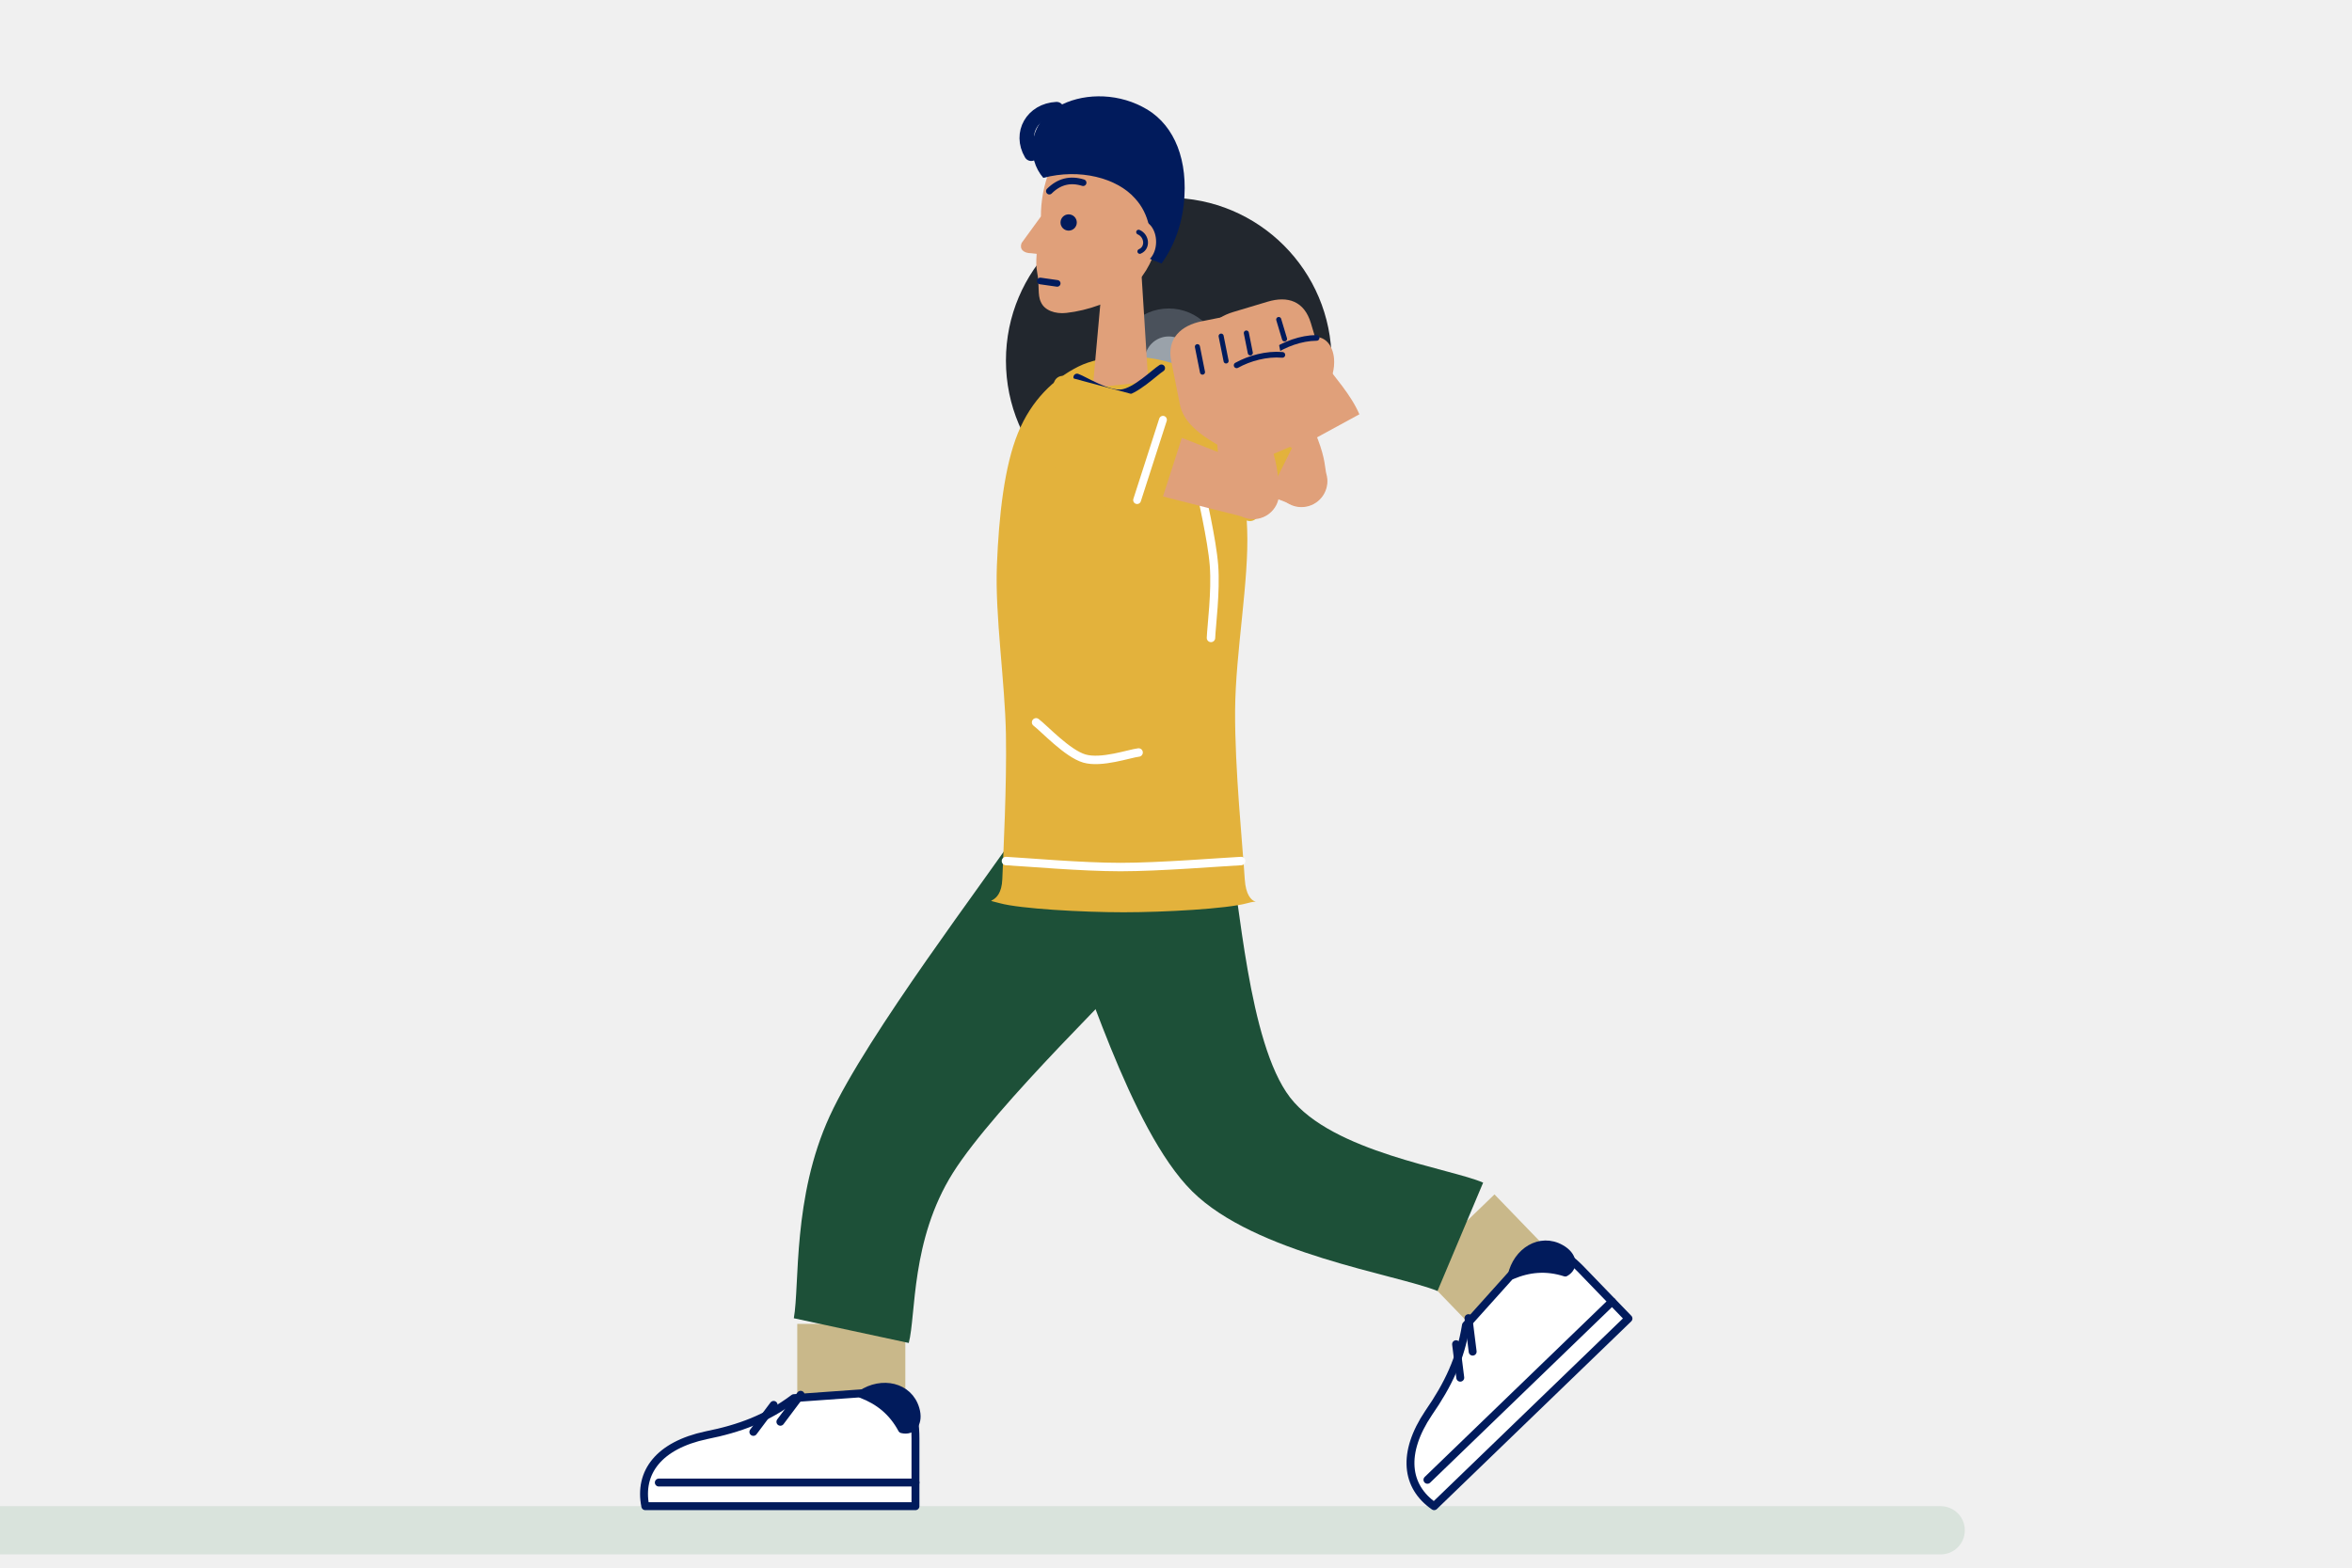
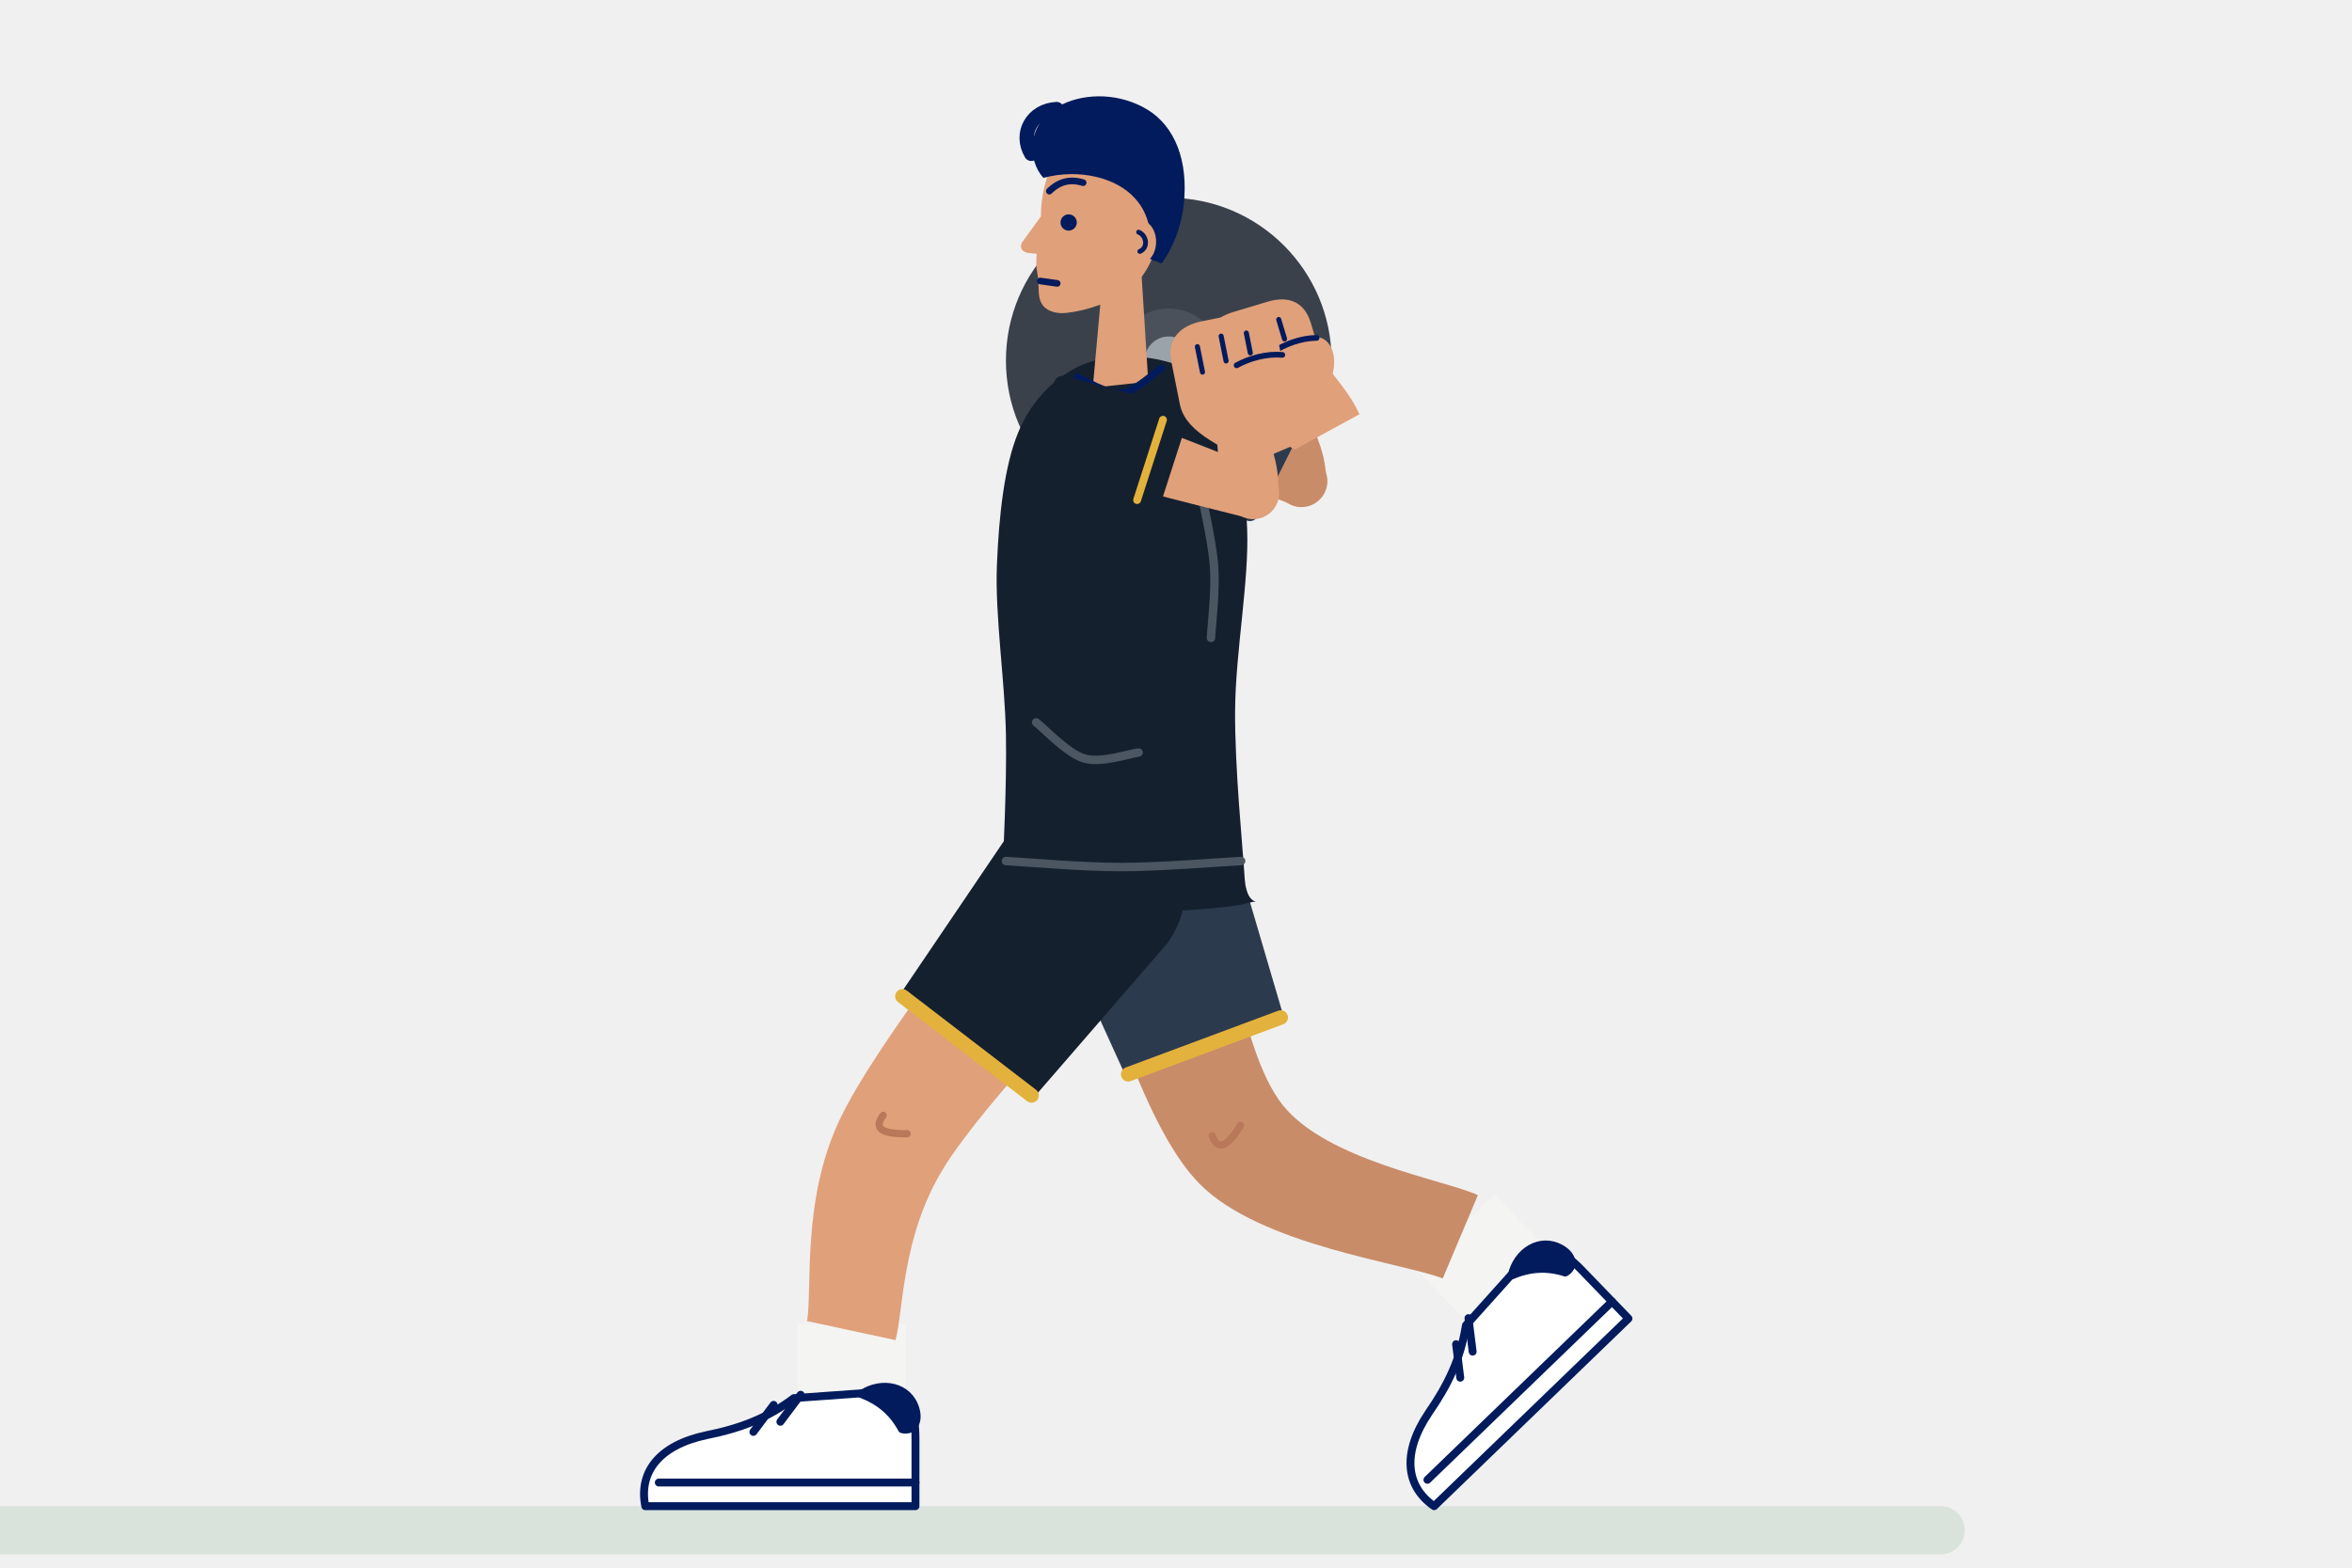
<svg xmlns="http://www.w3.org/2000/svg" viewBox="114.2 36.2 390.0 260.0" role="img" aria-label="Barbell Split Squat, split stance">
  <rect x="40" y="286" width="400" height="8" rx="4" fill="#d9e3dc" />
  <g>
-     <circle cx="308" cy="96" r="27" fill="#22272e" />
+     <circle cx="308" cy="96" r="27" fill="#3a414b" />
    <circle cx="308" cy="96" r="8.64" fill="#4a515b" />
    <circle cx="308" cy="96" r="4" fill="#9aa2aa" />
  </g>
-   <path d="M334.12 114.76 C333.89 113.82 333.97 112.34 332.73 109.08 C331.49 105.82 327.69 97.51 326.68 95.2 L321.32 96.8 C321.75 99.29 323.15 108.32 323.91 111.72 C324.67 115.13 325.55 116.32 325.88 117.24 A4.3 4.3 0 0 0 334.12 114.76 Z" fill="#e0a07a" />
-   <path d="M307.5 111.01 C309.02 111.71 313.19 113.78 316.63 115.24 C320.07 116.7 326.21 119 328.12 119.76 A4.2 4.2 0 0 0 331.88 112.24 C330.13 111.16 324.6 107.63 321.37 105.76 C318.14 103.88 313.98 101.79 312.5 100.99 Z" fill="#e0a07a" />
-   <path d="M304.01 111.28 L321.45 121.12 L328.96 106.09 L310.63 98.04 Z" fill="#e3b23c" stroke="#e3b23c" stroke-width="3" stroke-linecap="round" stroke-linejoin="round" />
-   <path d="M319.93 118.79 C320.97 116.7 325.15 108.36 326.19 106.27" fill="none" stroke="#FFFFFF" stroke-width="1.3" stroke-linecap="round" stroke-linejoin="round" />
+   <path d="M334.12 114.76 C333.89 113.82 333.97 112.34 332.73 109.08 C331.49 105.82 327.69 97.51 326.68 95.2 L321.32 96.8 C321.75 99.29 323.15 108.32 323.91 111.72 C324.67 115.13 325.55 116.32 325.88 117.24 A4.3 4.3 0 0 0 334.12 114.76 Z" fill="#c98c68" />
+   <path d="M307.5 111.01 C309.02 111.71 313.19 113.78 316.63 115.24 C320.07 116.7 326.21 119 328.12 119.76 A4.2 4.2 0 0 0 331.88 112.24 C330.13 111.16 324.6 107.63 321.37 105.76 C318.14 103.88 313.98 101.79 312.5 100.99 Z" fill="#c98c68" />
+   <path d="M304.01 111.28 L321.45 121.12 L328.96 106.09 L310.63 98.04 Z" fill="#2c3a4d" stroke="#2c3a4d" stroke-width="3" stroke-linecap="round" stroke-linejoin="round" />
+   <path d="M319.93 118.79 C320.97 116.7 325.15 108.36 326.19 106.27" fill="none" stroke="#e3b23c" stroke-width="1.3" stroke-linecap="round" stroke-linejoin="round" />
  <path transform="translate(324 96) rotate(-16.7) scale(1.05 1.05)" d="M0.4 14.8 C-2.2 11.8 -8.6 8.4 -8.6 3.4 V-3.6 C-8.6 -7.2 -6 -8.8 -2.6 -8.8 H3 C6.4 -8.8 8.6 -7.2 8.6 -3.6 V2.4 C9.8 5.8 11.4 9 11.8 12.4 Z" fill="#e0a07a" />
  <g transform="translate(324 96) rotate(-16.7) scale(1.05 1.05)">
    <path d="M4.4 -8.2 C1.6 -8.2 -1.4 -8 -4 -7.5 C-6.6 -7 -7.9 -5.8 -7.9 -3.4 V0.2 Q-7.9 2 -6 2 Q-4.2 2 -4.1 0.6 Q-4 2.8 -2.1 2.8 Q-0.2 2.8 -0.1 0.9 Q0 3.1 1.9 3.1 Q3.8 3.1 3.9 1 L4.4 -1 Z" fill="#e0a07a" />
    <path d="M3.9 -8.2 H4.6 C6.6 -8.2 7.9 -7 7.9 -4.6 V0.9 Q7.9 2.9 5.9 2.9 Q3.95 2.9 3.9 1 Z" fill="#e0a07a" />
    <path d="M4.4 8.4 C7.2 8 9.8 6 10.5 2.8 C10.9 0.8 10.2 -0.9 8.6 -1.3 C6.4 -1.8 3.6 -1.6 1.6 -1.1 C0.2 -0.7 -0.3 0.9 0.6 1.9 C1.4 2.8 3.4 3 5.4 3.1 C6.2 4.4 5.8 6.4 4.4 8.4 Z" fill="#e0a07a" />
    <path d="M1.4 -0.9 C3.6 -1.6 6.4 -1.8 8.8 -1.1" fill="none" stroke="#011B5C" stroke-width="0.9" stroke-linecap="round" />
    <path d="M3.9 -5.6 V-2.4 M-0.1 -5.9 V-1.9 M-4.1 -5 V-0.9" fill="none" stroke="#011B5C" stroke-width="0.8" stroke-linecap="round" />
  </g>
-   <path d="M358.46 256.41 L370.18 242.75 L362.01 234.29 L349.12 246.74 Z" fill="#c9b88a" />
-   <path d="M289.94 188.23 C293.6 195.82 301.44 223.44 311.88 233.78 C322.31 244.13 345.78 247.55 352.56 250.31 L360.13 232.34 C354.8 229.99 335.14 227.31 328.12 218.22 C321.11 209.12 319.74 184.51 318.06 177.77 A15 15 0 0 0 289.94 188.23 Z" fill="#1d5038" />
+   <path d="M358.46 256.41 L370.18 242.75 L362.01 234.29 L349.12 246.74 Z" fill="#f4f4f2" />
+   <path d="M292.75 187.18 C296.15 194.75 303.03 222.4 313.14 232.57 C323.25 242.75 346.72 245.62 353.43 248.23 L359.26 234.41 C353.86 231.91 334.19 228.69 326.86 219.43 C319.52 210.16 317.18 185.58 315.25 178.82 A12 12 0 0 0 292.75 187.18 Z" fill="#c98c68" />
+   <path d="M315.2 224.58 q1.39 3.75 4.69 -1.74" fill="none" stroke="#b9785a" stroke-width="1.2" stroke-linecap="round" stroke-linejoin="round" />
+   <path d="M289 188.58 C290.97 192.91 298.83 210.22 300.8 214.54 L327.04 204.78 C325.7 200.22 320.34 181.98 319 177.42 A16 16 0 0 0 289 188.58 Z" fill="#2c3a4d" />
+   <path d="M301.27 214.37 L326.57 204.95" fill="none" stroke="#e3b23c" stroke-width="2.4" stroke-linecap="round" stroke-linejoin="round" />
  <g transform="translate(384.23 254.88) rotate(-44) scale(1.12 1.12)" stroke="#011B5C" stroke-width="1.17" stroke-linejoin="round" stroke-linecap="round">
    <path d="M-40 0 C-41 -5 -38 -9 -31 -10.5 C-26 -11.5 -22 -13 -18 -16 L-4 -17 C-1 -17 0 -14 0 -10 L0 0 Z" fill="#FFFFFF" />
    <path d="M-8 -16.6 C-5 -18.6 -1 -17.8 0 -14.4 C0.6 -12.4 -0.4 -11 -2 -11.4 C-3.4 -14 -5.4 -15.6 -8 -16.6 Z" fill="#011B5C" />
    <path d="M-38 -3.5 H0" fill="none" />
    <path d="M-24 -11 l3 -4 M-20 -12.5 l3 -4" fill="none" />
  </g>
-   <path d="M246.4 269.2 L264.32 267.52 L264.32 255.76 L246.4 255.76 Z" fill="#c9b88a" />
-   <path d="M283.1 173.87 C277.88 181.77 258 207.78 251.79 221.28 C245.58 234.77 246.82 249.24 245.83 254.83 L264.89 258.93 C266.11 254.23 265.21 241.86 272.21 230.72 C279.21 219.59 301.12 198.56 306.9 192.13 A15 15 0 0 0 283.1 173.87 Z" fill="#1d5038" />
+   <path d="M246.4 269.2 L264.32 267.52 L264.32 255.76 L246.4 255.76 Z" fill="#f4f4f2" />
+   <path d="M285.48 175.69 C280.13 183.41 259.62 208.74 253.38 222.01 C247.14 235.28 248.92 249.75 248.03 255.3 L262.69 258.46 C264.01 253.71 263.65 241.35 270.62 229.99 C277.59 218.63 298.87 196.92 304.52 190.31 A12 12 0 0 0 285.48 175.69 Z" fill="#e0a07a" />
+   <path d="M260.65 221.18 q-2.44 3.17 3.97 3.04" fill="none" stroke="#b9785a" stroke-width="1.2" stroke-linecap="round" stroke-linejoin="round" />
+   <path d="M282.31 173.26 C279.16 177.91 266.58 196.49 263.43 201.14 L285.65 218.18 C289.32 213.94 304.02 196.98 307.69 192.74 A16 16 0 0 0 282.31 173.26 Z" fill="#15202f" />
+   <path d="M263.83 201.44 L285.25 217.88" fill="none" stroke="#e3b23c" stroke-width="2.4" stroke-linecap="round" stroke-linejoin="round" />
  <g transform="translate(266 286) rotate(0) scale(1.12 1.12)" stroke="#011B5C" stroke-width="1.17" stroke-linejoin="round" stroke-linecap="round">
    <path d="M-40 0 C-41 -5 -38 -9 -31 -10.5 C-26 -11.5 -22 -13 -18 -16 L-4 -17 C-1 -17 0 -14 0 -10 L0 0 Z" fill="#FFFFFF" />
    <path d="M-8 -16.6 C-5 -18.6 -1 -17.8 0 -14.4 C0.6 -12.4 -0.4 -11 -2 -11.4 C-3.4 -14 -5.4 -15.6 -8 -16.6 Z" fill="#011B5C" />
    <path d="M-38 -3.5 H0" fill="none" />
    <path d="M-24 -11 l3 -4 M-20 -12.5 l3 -4" fill="none" />
  </g>
-   <path d="M280 186 C276.65 185.08 280.23 186.67 280.4 182 C280.57 177.33 281.15 166.67 281 158 C280.85 149.33 279.17 138.33 279.5 130 C279.83 121.67 280.75 113.5 283 108 C285.25 102.5 289 99 293 97 C297 95 303 95 307 96 C311 97 314.67 98.33 317 103 C319.33 107.67 320.67 115.5 321 124 C321.33 132.5 319.07 144.33 319 154 C318.93 163.67 320.27 176.67 320.6 182 C320.93 187.33 324.35 185.08 321 186 C317.65 186.92 307.33 187.5 300.5 187.5 C293.67 187.5 283.35 186.92 280 186 Z" fill="#e3b23c" />
-   <path d="M281 179 C284.17 179.17 293.5 180 300 180 C306.5 180 316.67 179.17 320 179" fill="none" stroke="#FFFFFF" stroke-width="1.4" stroke-linecap="round" stroke-linejoin="round" />
-   <path d="M313 116 C313.42 118.33 315.17 125.67 315.5 130 C315.83 134.33 315.08 140 315 142" fill="none" stroke="#FFFFFF" stroke-width="1.4" stroke-linecap="round" stroke-linejoin="round" />
-   <path d="M286 156 C287.33 157 291.17 161.17 294 162 C296.83 162.83 301.5 161.17 303 161" fill="none" stroke="#FFFFFF" stroke-width="1.4" stroke-linecap="round" stroke-linejoin="round" />
+   <path d="M280 186 C276.65 185.08 280.23 186.67 280.4 182 C280.57 177.33 281.15 166.67 281 158 C280.85 149.33 279.17 138.33 279.5 130 C279.83 121.67 280.75 113.5 283 108 C285.25 102.5 289 99 293 97 C297 95 303 95 307 96 C311 97 314.67 98.33 317 103 C319.33 107.67 320.67 115.5 321 124 C321.33 132.5 319.07 144.33 319 154 C318.93 163.67 320.27 176.67 320.6 182 C320.93 187.33 324.35 185.08 321 186 C317.65 186.92 307.33 187.5 300.5 187.5 C293.67 187.5 283.35 186.92 280 186 Z" fill="#15202f" />
+   <path d="M281 179 C284.17 179.17 293.5 180 300 180 C306.5 180 316.67 179.17 320 179" fill="none" stroke="#4b5662" stroke-width="1.4" stroke-linecap="round" stroke-linejoin="round" />
+   <path d="M313 116 C313.42 118.33 315.17 125.67 315.5 130 C315.83 134.33 315.08 140 315 142" fill="none" stroke="#4b5662" stroke-width="1.4" stroke-linecap="round" stroke-linejoin="round" />
+   <path d="M286 156 C287.33 157 291.17 161.17 294 162 C296.83 162.83 301.5 161.17 303 161" fill="none" stroke="#4b5662" stroke-width="1.4" stroke-linecap="round" stroke-linejoin="round" />
  <path d="M295.4 100.5 L304.6 99.5 L303.5 82 L296.8 85 Z" fill="#e0a07a" />
  <path d="M292.79 98.77 C294.02 99.21 297.82 101.65 300.15 101.39 C302.48 101.14 305.67 97.94 306.78 97.25" fill="none" stroke="#011B5C" stroke-width="1.2" stroke-linecap="round" stroke-linejoin="round" />
  <g transform="translate(298 74.5) rotate(0)">
    <path d="M-9.6 -10.4 C-10.8 -7.6 -11.2 -4.8 -11.2 -2.4 L-14.4 2 C-14.8 3 -14.1 3.7 -12.8 3.7 L-11.9 3.8 C-12 5 -12 6 -11.8 7 C-11.4 9 -11.8 10.6 -11.2 11.8 C-10.6 13.2 -8.8 13.8 -7 13.6 C-3.4 13.2 0.6 11.8 3.6 9.6 C5.6 8 7.2 5.4 8 2.4 L8.6 -6 L2 -14 Z" fill="#e0a07a" />
    <path d="M-10.8 -8.8 C-13.6 -12 -13.4 -17.8 -8.4 -20.6 C-4.6 -22.8 1 -23 5.6 -20.6 C10.4 -18.2 13 -12.8 12.6 -5.8 C12.4 -1.6 11 2.4 8.8 5.4 L6.8 4.6 C7.4 0.8 6.8 -2.8 4.4 -5.4 C1.4 -8.8 -4.8 -10.4 -10.8 -8.8 Z" fill="#011B5C" />
    <path d="M-12.8 -12.8 C-14.8 -16.2 -12.6 -20 -8.6 -20.2" fill="none" stroke="#011B5C" stroke-width="2.4" stroke-linecap="round" stroke-linejoin="round" />
    <ellipse cx="5.4" cy="1.8" rx="2.5" ry="3.5" fill="#e0a07a" />
    <path d="M5 0.2 C6.4 0.8 6.6 2.8 5.2 3.4" fill="none" stroke="#011B5C" stroke-width="0.8" stroke-linecap="round" stroke-linejoin="round" />
    <circle cx="-6.6" cy="-1.4" r="1.35" fill="#011B5C" />
    <path d="M-9.8 -6.6 Q-7.4 -9 -4.2 -8" fill="none" stroke="#011B5C" stroke-width="1.1" stroke-linecap="round" stroke-linejoin="round" />
    <path d="M-11.3 8.3 l2.8 0.4" fill="none" stroke="#011B5C" stroke-width="1.1" stroke-linecap="round" stroke-linejoin="round" />
  </g>
  <path d="M326.22 117.16 C326.08 116.21 326.3 114.78 325.39 111.5 C324.48 108.21 321.52 99.79 320.75 97.45 L315.25 98.55 C315.44 101.01 315.95 109.92 316.37 113.3 C316.79 116.68 317.55 117.92 317.78 118.84 A4.3 4.3 0 0 0 326.22 117.16 Z" fill="#e0a07a" />
  <path d="M289.28 113.33 C291.62 114.03 298.08 116.1 303.32 117.54 C308.56 118.99 317.81 121.25 320.71 122 A4.2 4.2 0 0 0 323.29 114 C320.5 112.91 311.67 109.34 306.58 107.46 C301.48 105.57 295.03 103.47 292.72 102.67 Z" fill="#e0a07a" />
-   <path d="M285.87 114.12 L304.6 121.21 L309.76 105.22 L290.42 100.04 Z" fill="#e3b23c" stroke="#e3b23c" stroke-width="3" stroke-linecap="round" stroke-linejoin="round" />
-   <path d="M302.75 119.14 C303.46 116.92 306.33 108.04 307.04 105.82" fill="none" stroke="#FFFFFF" stroke-width="1.3" stroke-linecap="round" stroke-linejoin="round" />
+   <path d="M285.87 114.12 L304.6 121.21 L309.76 105.22 L290.42 100.04 Z" fill="#15202f" stroke="#15202f" stroke-width="3" stroke-linecap="round" stroke-linejoin="round" />
+   <path d="M302.75 119.14 C303.46 116.92 306.33 108.04 307.04 105.82" fill="none" stroke="#e3b23c" stroke-width="1.3" stroke-linecap="round" stroke-linejoin="round" />
  <path transform="translate(318 98) rotate(-11.31) scale(1.05 1.05)" d="M0.4 14.8 C-2.2 11.8 -8.6 8.4 -8.6 3.4 V-3.6 C-8.6 -7.2 -6 -8.8 -2.6 -8.8 H3 C6.4 -8.8 8.6 -7.2 8.6 -3.6 V2.4 C9.8 5.8 11.4 9 11.8 12.4 Z" fill="#e0a07a" />
  <g transform="translate(318 98) rotate(-11.31) scale(1.05 1.05)">
    <path d="M4.4 -8.2 C1.6 -8.2 -1.4 -8 -4 -7.5 C-6.6 -7 -7.9 -5.8 -7.9 -3.4 V0.2 Q-7.9 2 -6 2 Q-4.2 2 -4.1 0.6 Q-4 2.8 -2.1 2.8 Q-0.2 2.8 -0.1 0.9 Q0 3.1 1.9 3.1 Q3.8 3.1 3.9 1 L4.4 -1 Z" fill="#e0a07a" />
    <path d="M3.9 -8.2 H4.6 C6.6 -8.2 7.9 -7 7.9 -4.6 V0.9 Q7.9 2.9 5.9 2.9 Q3.95 2.9 3.9 1 Z" fill="#e0a07a" />
    <path d="M4.4 8.4 C7.2 8 9.8 6 10.5 2.8 C10.9 0.8 10.2 -0.9 8.6 -1.3 C6.4 -1.8 3.6 -1.6 1.6 -1.1 C0.2 -0.7 -0.3 0.9 0.6 1.9 C1.4 2.8 3.4 3 5.4 3.1 C6.2 4.4 5.8 6.4 4.4 8.4 Z" fill="#e0a07a" />
    <path d="M1.4 -0.9 C3.6 -1.6 6.4 -1.8 8.8 -1.1" fill="none" stroke="#011B5C" stroke-width="0.9" stroke-linecap="round" />
    <path d="M3.9 -5.6 V-2.4 M-0.1 -5.9 V-1.9 M-4.1 -5 V-0.9" fill="none" stroke="#011B5C" stroke-width="0.8" stroke-linecap="round" />
  </g>
</svg>
